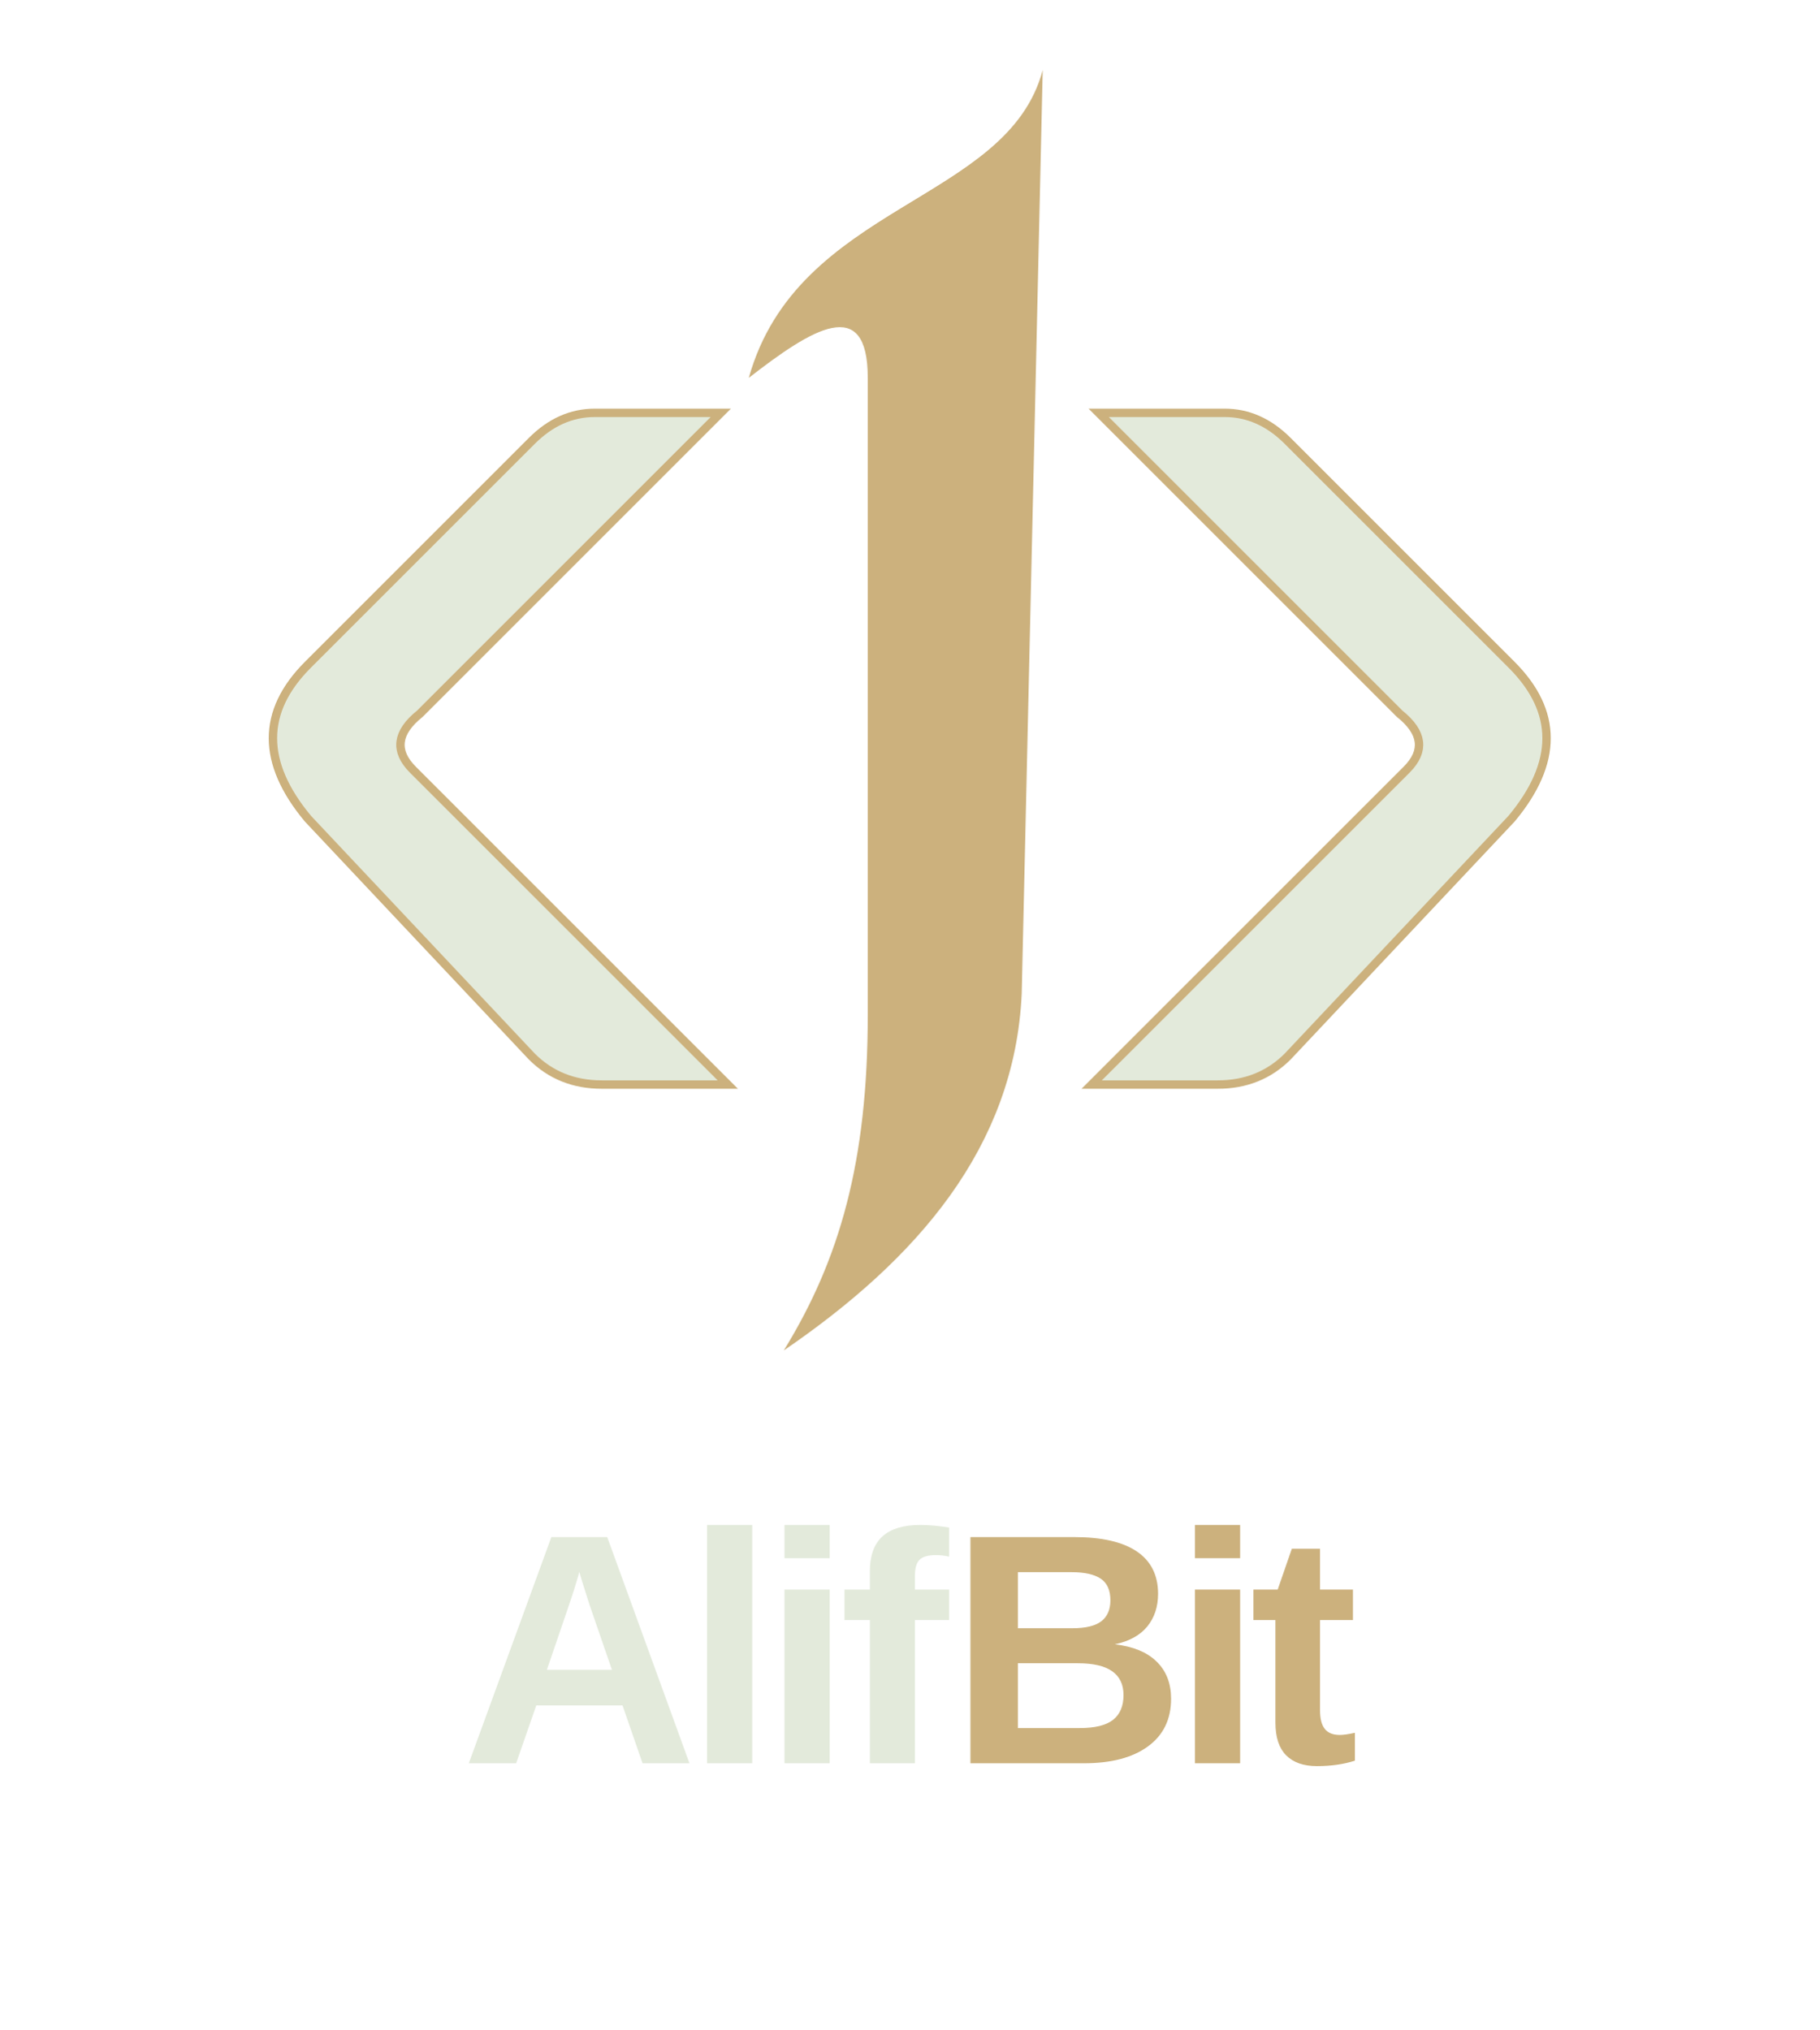
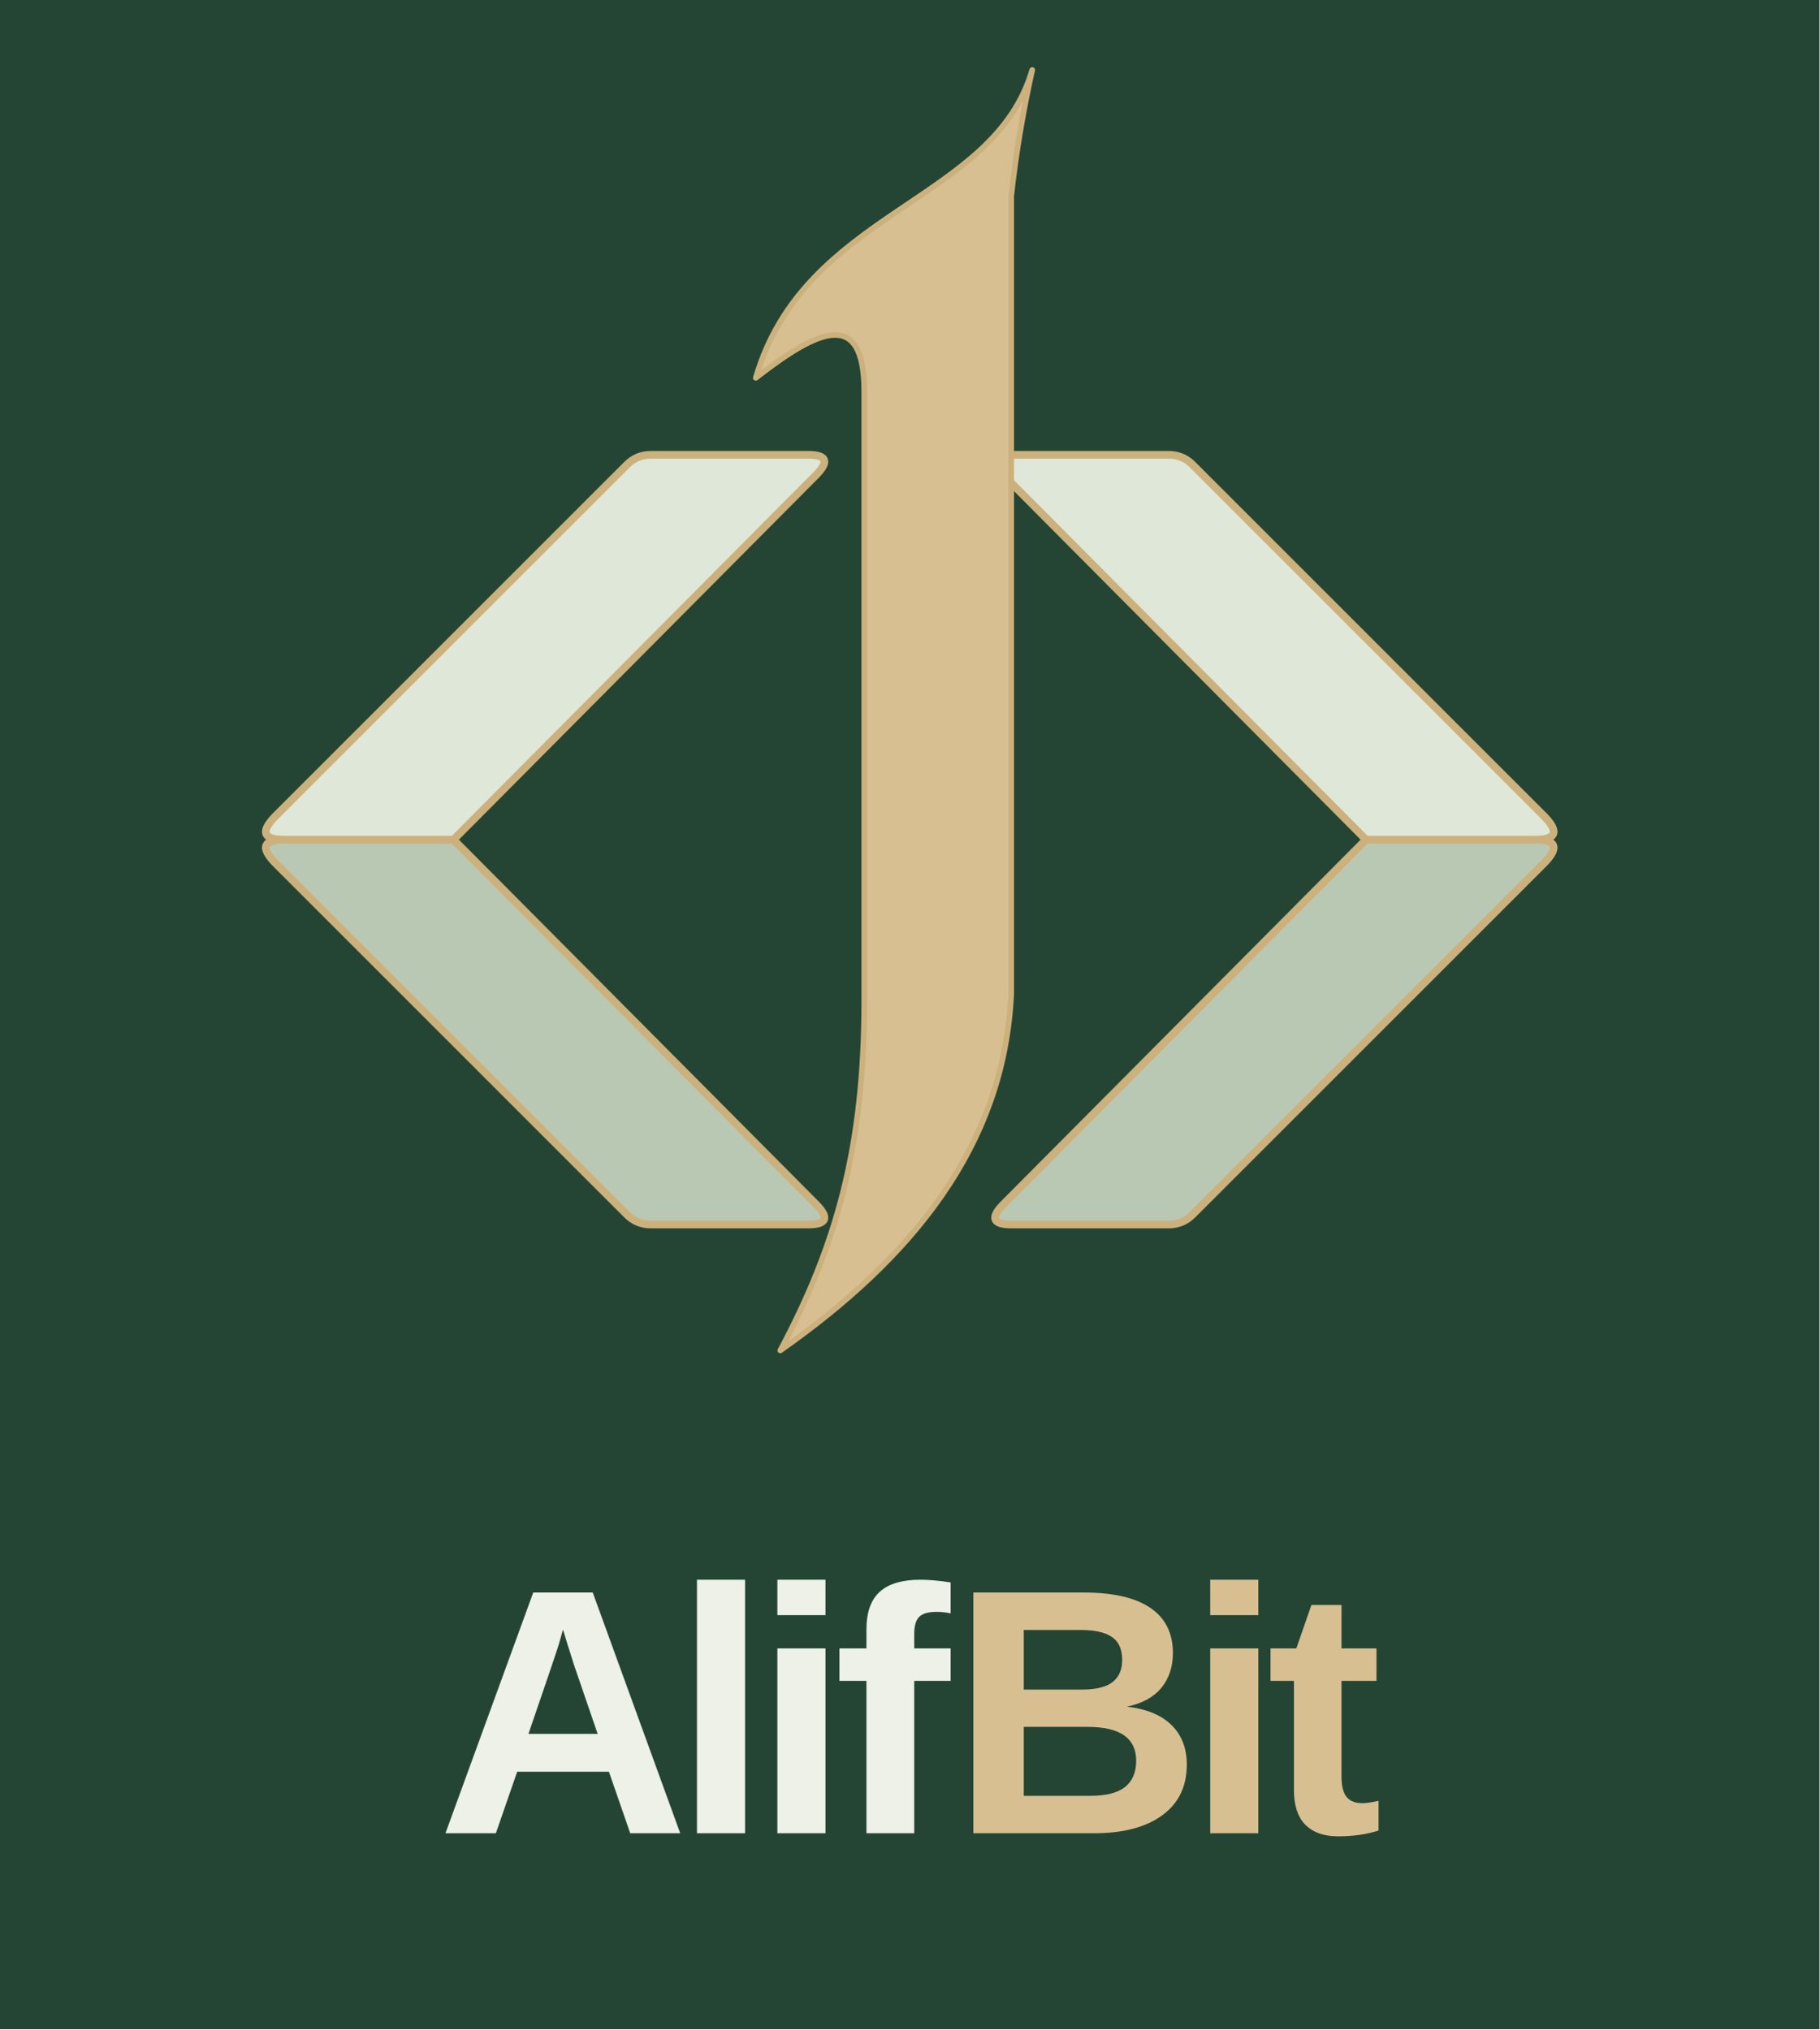
<svg xmlns="http://www.w3.org/2000/svg" viewBox="0 0 260 290">
-   <g transform="translate(30 5)">
-     <path d="M73 54H55Q50 54 46 58L14 90Q4 100 14 112L46 146Q50 150 56 150H74L29 105Q25 101 30 97Z" fill="#E3EADB" stroke="#CCB17D" stroke-width="1.2" />
-     <path d="M127 54H145Q150 54 154 58L186 90Q196 100 186 112L154 146Q150 150 144 150H126L171 105Q175 101 170 97Z" fill="#E3EADB" stroke="#CCB17D" stroke-width="1.2" />
-     <path d="M119 5C114 24 84 24 77 49C86 42 94 37 94 49V140C94 161 90 175 82 188C101 175 115 159 116 137Z" fill="#CCB17D" />
+   <rect width="260" height="290" fill="#244534" />
+   <g transform="translate(30 4)">
+     <g>
+       <path d="M10.6 116H34.8L86.7 168.2Q89.4 171 85.5 171H63Q61 171 59.6 169.6L9.2 119.2Q6.2 116 10.6 116Z" fill="#B9C8B2" stroke="#CCB17D" stroke-width="1.1" stroke-linejoin="round" />
+       <path d="M63 61H85.5Q89.4 61 86.7 63.8L34.8 116H10.6Q6.2 116 9.2 112.8L59.6 62.4Q61 61 63 61Z" fill="#DFE7D8" stroke="#CCB17D" stroke-width="1.1" stroke-linejoin="round" />
+     </g>
+     <g transform="matrix(-1 0 0 1 200 0)">
+       <path d="M10.6 116H34.8L86.7 168.2Q89.4 171 85.5 171H63Q61 171 59.6 169.6L9.2 119.2Q6.2 116 10.6 116Z" fill="#B9C8B2" stroke="#CCB17D" stroke-width="1.1" stroke-linejoin="round" />
+       <path d="M63 61H85.5Q89.4 61 86.7 63.8L34.8 116H10.6Q6.2 116 9.2 112.8L59.6 62.4Q61 61 63 61Z" fill="#DFE7D8" stroke="#CCB17D" stroke-width="1.1" stroke-linejoin="round" />
+     </g>
+     <path d="M117.5 6C112 25 85 26 78 50C87 43 93.5 40 93.5 52V139C93.5 160 89.5 174 81.5 189C100 176 113.5 160 114.5 138V24Q115.5 15 117.5 6Z" fill="#D8BF92" stroke="#CCB17D" stroke-width=".8" stroke-linejoin="round" />
  </g>
-   <text x="130" y="252" text-anchor="middle" font-family="Arial,sans-serif" font-size="47" font-weight="700" letter-spacing="-2" fill="#E3EADB">Alif<tspan fill="#CCB17D">Bit</tspan>
+   <text x="130" y="262" text-anchor="middle" font-family="Manrope,Arial,sans-serif" font-size="50" font-weight="700" letter-spacing="-2.4" fill="#EEF1E8">Alif<tspan fill="#D8BF92">Bit</tspan>
  </text>
</svg>
